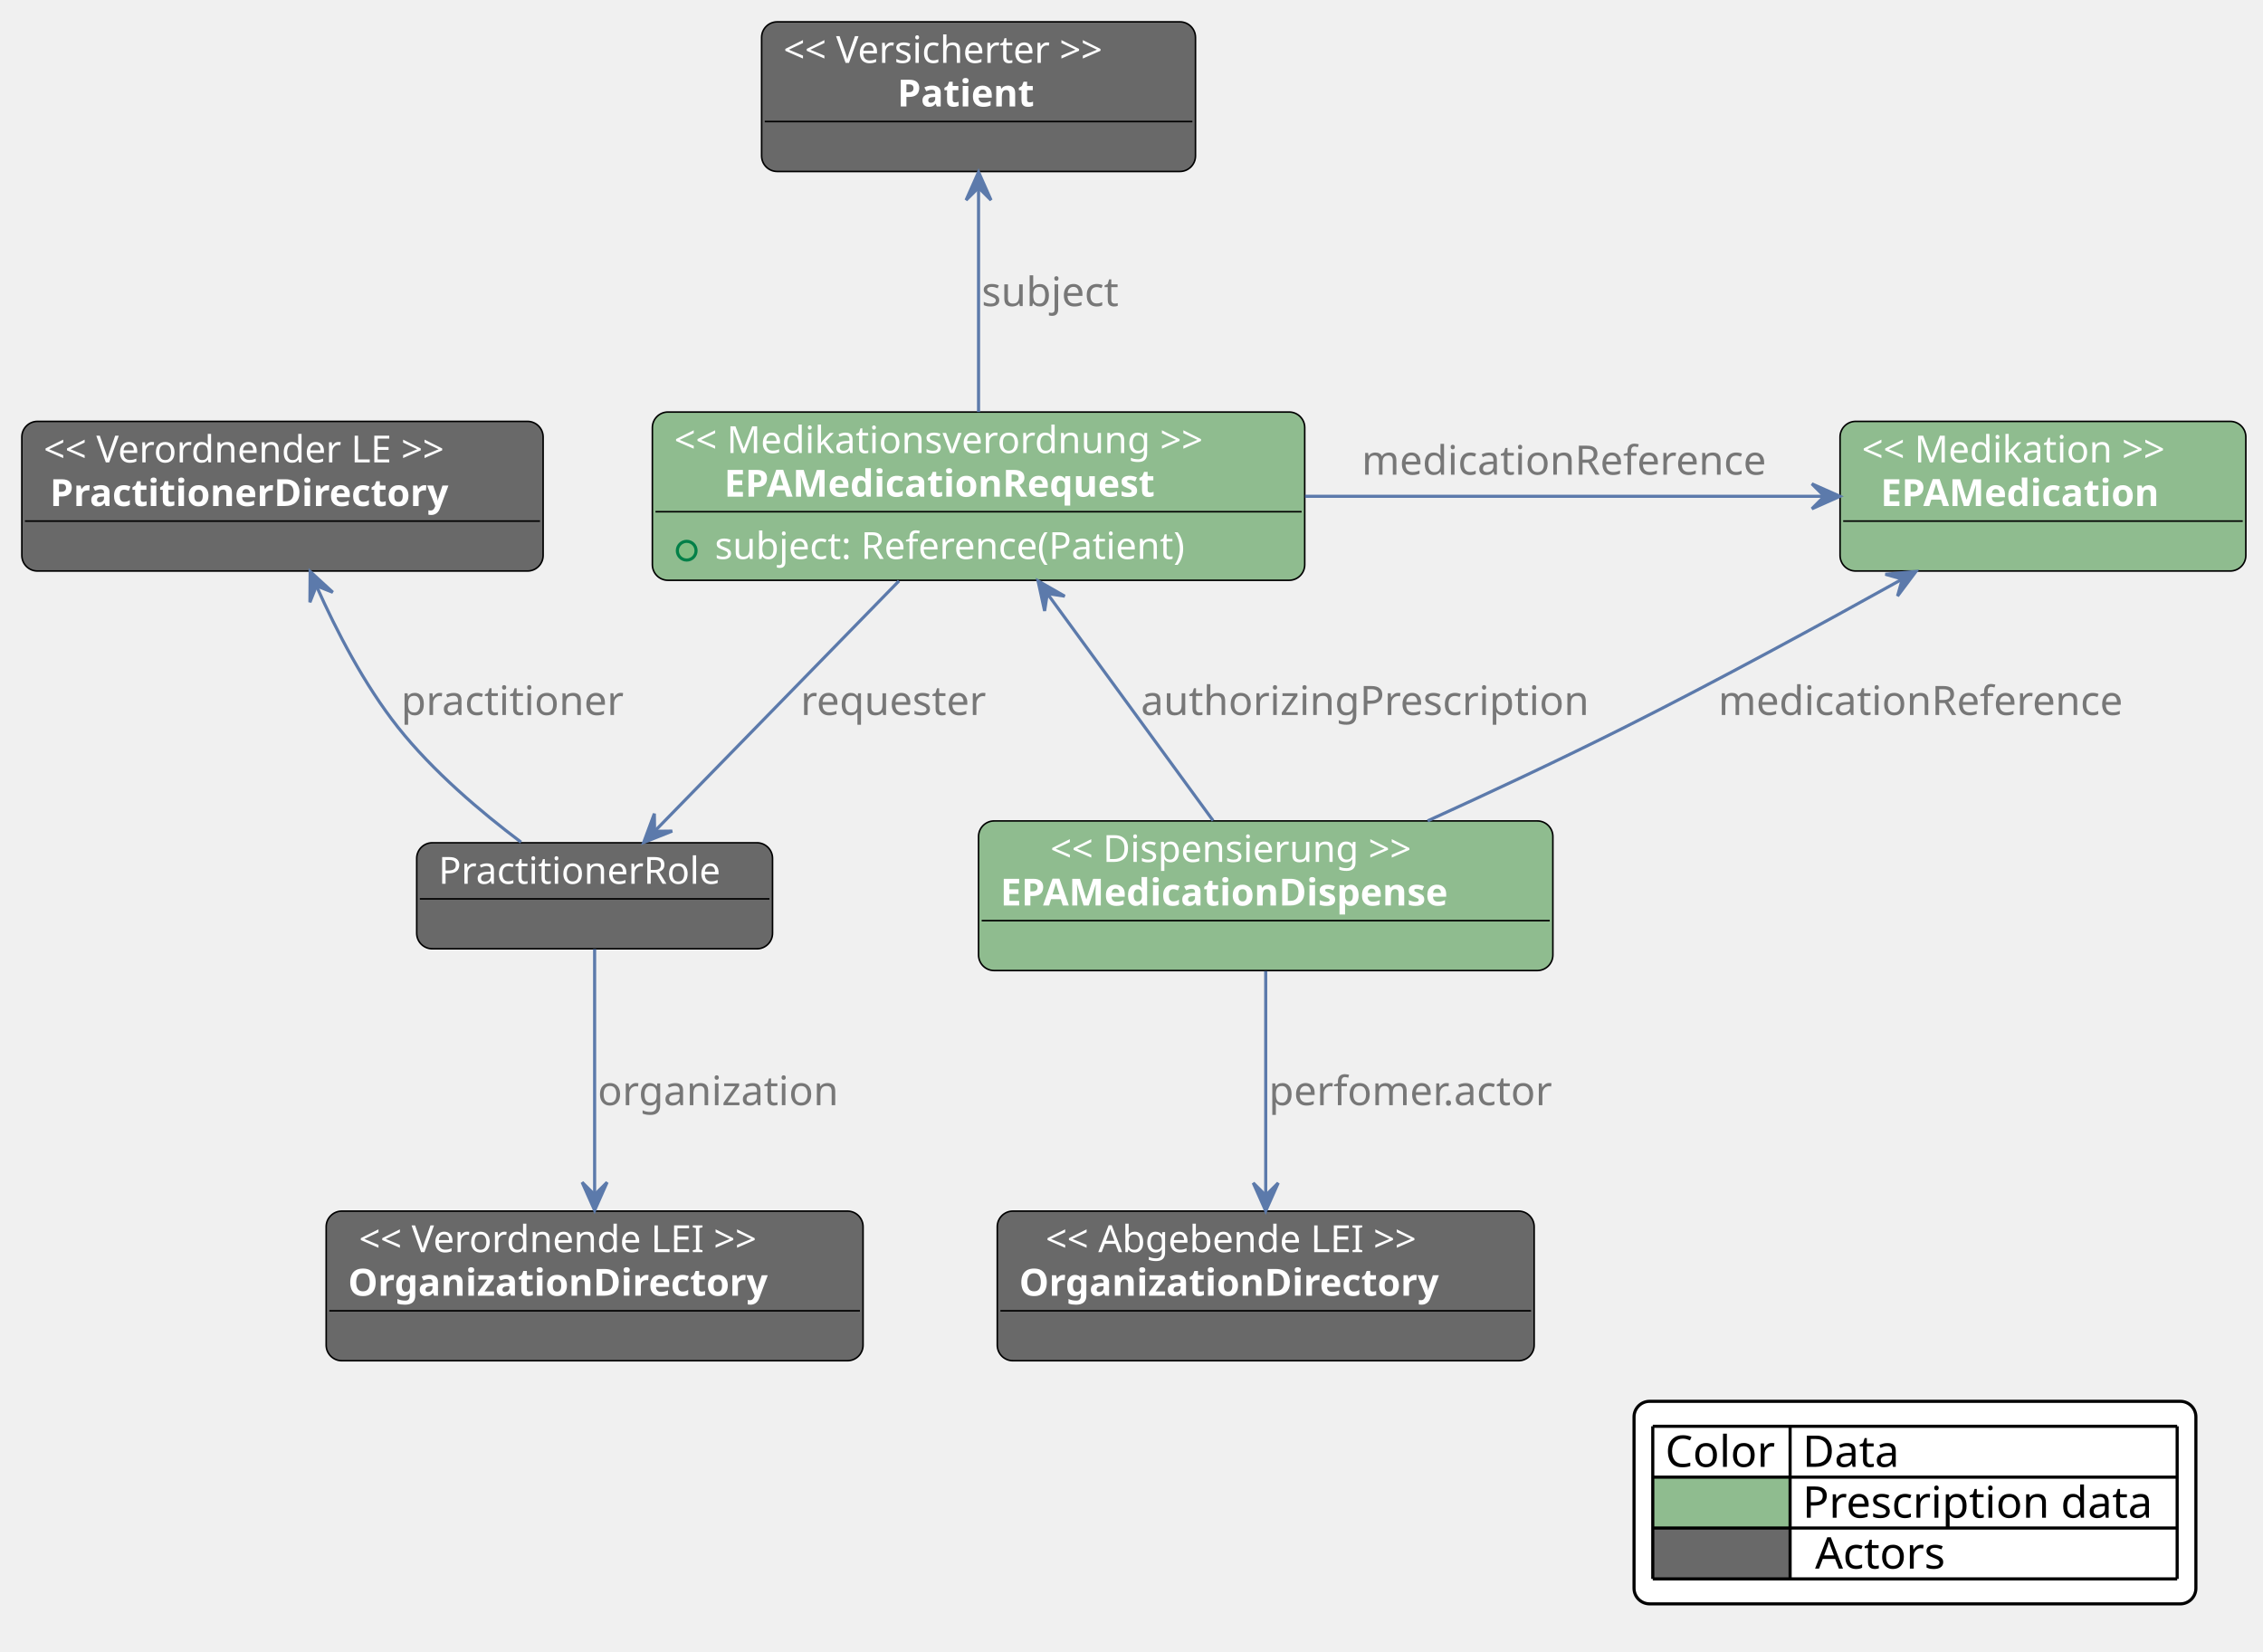
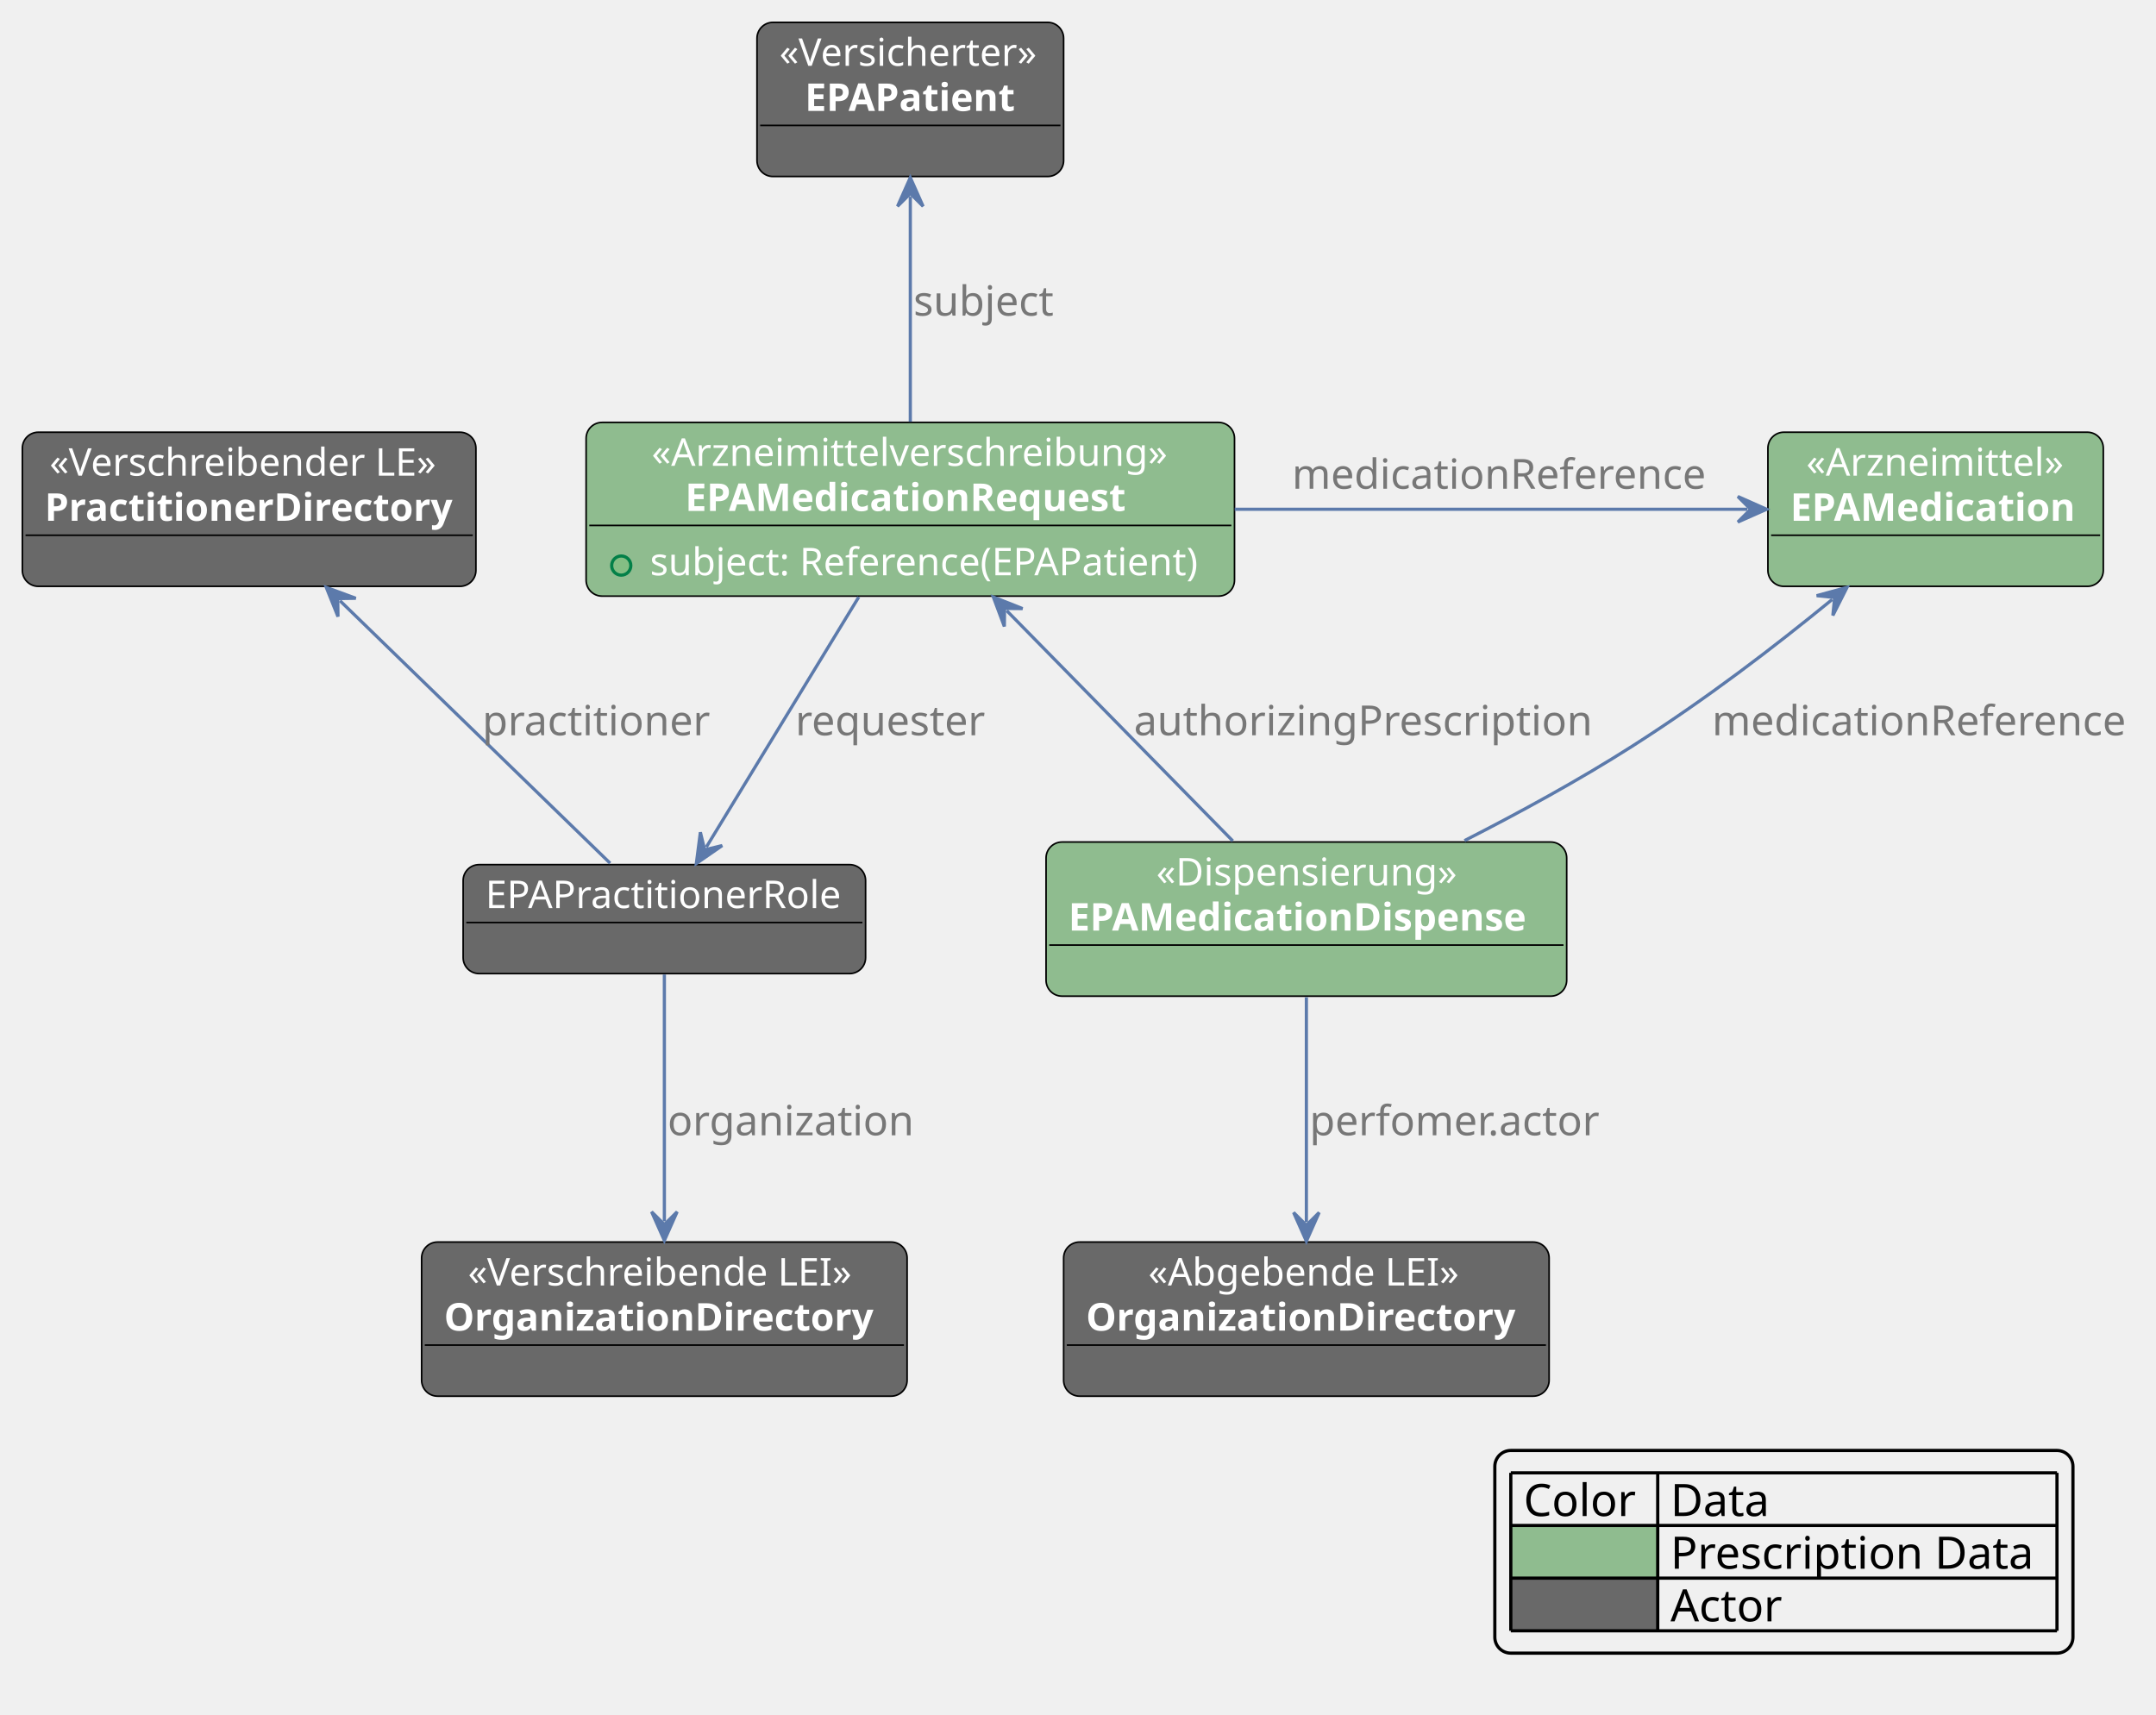
- <svg xmlns="http://www.w3.org/2000/svg" contentStyleType="text/css" height="529px" preserveAspectRatio="none" style="width:725px;height:529px;background:#FFFFFF;" version="1.1" viewBox="0 0 725 529" width="725px" zoomAndPan="magnify">
+ <svg xmlns="http://www.w3.org/2000/svg" contentStyleType="text/css" height="537px" preserveAspectRatio="none" style="width:675px;height:537px;background:#FFFFFF;" version="1.1" viewBox="0 0 675 537" width="675px" zoomAndPan="magnify">
  <defs />
  <g>
    <g id="elem_Patient">
-       <rect fill="#696969" height="47.938" rx="5" ry="5" style="stroke:#000000;stroke-width:0.5;" width="139" x="244" y="7" />
-       <text fill="#FFFFFF" font-family="sans-serif" font-size="12" lengthAdjust="spacing" textLength="125" x="251" y="20.139">&lt;&lt; Versicherter &gt;&gt;</text>
-       <text fill="#FFFFFF" font-family="sans-serif" font-size="12" font-weight="bold" lengthAdjust="spacing" textLength="52" x="287.5" y="34.107">Patient</text>
-       <line style="stroke:#000000;stroke-width:0.5;" x1="245" x2="382" y1="38.938" y2="38.938" />
+       <rect fill="#696969" height="48.266" rx="5" ry="5" style="stroke:#000000;stroke-width:0.5;" width="96" x="237" y="7" />
+       <text fill="#FFFFFF" font-family="sans-serif" font-size="12" lengthAdjust="spacing" textLength="82" x="244" y="20.602">«Versicherter»</text>
+       <text fill="#FFFFFF" font-family="sans-serif" font-size="12" font-weight="bold" lengthAdjust="spacing" textLength="66" x="252" y="34.734">EPAPatient</text>
+       <line style="stroke:#000000;stroke-width:0.5;" x1="238" x2="332" y1="39.266" y2="39.266" />
    </g>
    <g id="elem_PrescribingPractitioner">
-       <rect fill="#696969" height="47.938" rx="5" ry="5" style="stroke:#000000;stroke-width:0.5;" width="167" x="7" y="135" />
-       <text fill="#FFFFFF" font-family="sans-serif" font-size="12" lengthAdjust="spacing" textLength="153" x="14" y="148.139">&lt;&lt; Verordnender LE &gt;&gt;</text>
-       <text fill="#FFFFFF" font-family="sans-serif" font-size="12" font-weight="bold" lengthAdjust="spacing" textLength="149" x="16" y="162.107">PractitionerDirectory</text>
-       <line style="stroke:#000000;stroke-width:0.5;" x1="8" x2="173" y1="166.938" y2="166.938" />
+       <rect fill="#696969" height="48.266" rx="5" ry="5" style="stroke:#000000;stroke-width:0.5;" width="142" x="7" y="135.34" />
+       <text fill="#FFFFFF" font-family="sans-serif" font-size="12" lengthAdjust="spacing" textLength="125" x="15.5" y="148.942">«Verschreibender LE»</text>
+       <text fill="#FFFFFF" font-family="sans-serif" font-size="12" font-weight="bold" lengthAdjust="spacing" textLength="128" x="14" y="163.074">PractitionerDirectory</text>
+       <line style="stroke:#000000;stroke-width:0.5;" x1="8" x2="148" y1="167.606" y2="167.606" />
    </g>
    <g id="elem_PrescribingOrganization">
-       <rect fill="#696969" height="47.938" rx="5" ry="5" style="stroke:#000000;stroke-width:0.5;" width="172" x="104.5" y="388" />
-       <text fill="#FFFFFF" font-family="sans-serif" font-size="12" lengthAdjust="spacing" textLength="151" x="115" y="401.139">&lt;&lt; Verordnende LEI &gt;&gt;</text>
-       <text fill="#FFFFFF" font-family="sans-serif" font-size="12" font-weight="bold" lengthAdjust="spacing" textLength="158" x="111.5" y="415.107">OrganizationDirectory</text>
-       <line style="stroke:#000000;stroke-width:0.5;" x1="105.5" x2="275.5" y1="419.938" y2="419.938" />
+       <rect fill="#696969" height="48.266" rx="5" ry="5" style="stroke:#000000;stroke-width:0.5;" width="152" x="132" y="388.93" />
+       <text fill="#FFFFFF" font-family="sans-serif" font-size="12" lengthAdjust="spacing" textLength="123" x="146.5" y="402.532">«Verschreibende LEI»</text>
+       <text fill="#FFFFFF" font-family="sans-serif" font-size="12" font-weight="bold" lengthAdjust="spacing" textLength="138" x="139" y="416.664">OrganizationDirectory</text>
+       <line style="stroke:#000000;stroke-width:0.5;" x1="133" x2="283" y1="421.196" y2="421.196" />
    </g>
    <g id="elem_DispenserOrganization">
-       <rect fill="#696969" height="47.938" rx="5" ry="5" style="stroke:#000000;stroke-width:0.5;" width="172" x="319.5" y="388" />
-       <text fill="#FFFFFF" font-family="sans-serif" font-size="12" lengthAdjust="spacing" textLength="141" x="335" y="401.139">&lt;&lt; Abgebende LEI &gt;&gt;</text>
-       <text fill="#FFFFFF" font-family="sans-serif" font-size="12" font-weight="bold" lengthAdjust="spacing" textLength="158" x="326.5" y="415.107">OrganizationDirectory</text>
-       <line style="stroke:#000000;stroke-width:0.5;" x1="320.5" x2="490.5" y1="419.938" y2="419.938" />
+       <rect fill="#696969" height="48.266" rx="5" ry="5" style="stroke:#000000;stroke-width:0.5;" width="152" x="333" y="388.93" />
+       <text fill="#FFFFFF" font-family="sans-serif" font-size="12" lengthAdjust="spacing" textLength="99" x="359.5" y="402.532">«Abgebende LEI»</text>
+       <text fill="#FFFFFF" font-family="sans-serif" font-size="12" font-weight="bold" lengthAdjust="spacing" textLength="138" x="340" y="416.664">OrganizationDirectory</text>
+       <line style="stroke:#000000;stroke-width:0.5;" x1="334" x2="484" y1="421.196" y2="421.196" />
    </g>
    <g id="elem_PractionerRole">
-       <rect fill="#696969" height="33.969" rx="5" ry="5" style="stroke:#000000;stroke-width:0.5;" width="114" x="133.5" y="270" />
-       <text fill="#FFFFFF" font-family="sans-serif" font-size="12" lengthAdjust="spacing" textLength="100" x="140.5" y="283.139">PractitionerRole</text>
-       <line style="stroke:#000000;stroke-width:0.5;" x1="134.5" x2="246.5" y1="287.969" y2="287.969" />
+       <rect fill="#696969" height="34.133" rx="5" ry="5" style="stroke:#000000;stroke-width:0.5;" width="126" x="145" y="270.74" />
+       <text fill="#FFFFFF" font-family="sans-serif" font-size="12" lengthAdjust="spacing" textLength="112" x="152" y="284.342">EPAPractitionerRole</text>
+       <line style="stroke:#000000;stroke-width:0.5;" x1="146" x2="270" y1="288.873" y2="288.873" />
    </g>
    <g id="elem_Medication">
-       <rect fill="#8FBC8F" height="47.938" rx="5" ry="5" style="stroke:#000000;stroke-width:0.5;" width="130" x="589.5" y="135" />
-       <text fill="#FFFFFF" font-family="sans-serif" font-size="12" lengthAdjust="spacing" textLength="116" x="596.5" y="148.139">&lt;&lt; Medikation &gt;&gt;</text>
-       <text fill="#FFFFFF" font-family="sans-serif" font-size="12" font-weight="bold" lengthAdjust="spacing" textLength="104" x="602.5" y="162.107">EPAMedication</text>
-       <line style="stroke:#000000;stroke-width:0.5;" x1="590.5" x2="718.5" y1="166.938" y2="166.938" />
+       <rect fill="#8FBC8F" height="48.266" rx="5" ry="5" style="stroke:#000000;stroke-width:0.5;" width="105" x="553.5" y="135.34" />
+       <text fill="#FFFFFF" font-family="sans-serif" font-size="12" lengthAdjust="spacing" textLength="81" x="565.5" y="148.942">«Arzneimittel»</text>
+       <text fill="#FFFFFF" font-family="sans-serif" font-size="12" font-weight="bold" lengthAdjust="spacing" textLength="91" x="560.5" y="163.074">EPAMedication</text>
+       <line style="stroke:#000000;stroke-width:0.5;" x1="554.5" x2="657.5" y1="167.606" y2="167.606" />
    </g>
    <g id="elem_MedicationRequest">
-       <rect fill="#8FBC8F" height="53.906" rx="5" ry="5" style="stroke:#000000;stroke-width:0.5;" width="209" x="209" y="132" />
-       <text fill="#FFFFFF" font-family="sans-serif" font-size="12" lengthAdjust="spacing" textLength="195" x="216" y="145.139">&lt;&lt; Medikationsverordnung &gt;&gt;</text>
-       <text fill="#FFFFFF" font-family="sans-serif" font-size="12" font-weight="bold" lengthAdjust="spacing" textLength="163" x="232" y="159.107">EPAMedicationRequest</text>
-       <line style="stroke:#000000;stroke-width:0.5;" x1="210" x2="417" y1="163.938" y2="163.938" />
-       <ellipse cx="220" cy="176.422" fill="#84BE84" rx="3" ry="3" style="stroke:#038048;stroke-width:1.0;" />
-       <text fill="#FFFFFF" font-family="sans-serif" font-size="12" lengthAdjust="spacing" textLength="173" x="229" y="179.076">subject: Reference(Patient)</text>
+       <rect fill="#8FBC8F" height="54.398" rx="5" ry="5" style="stroke:#000000;stroke-width:0.5;" width="203" x="183.5" y="132.27" />
+       <text fill="#FFFFFF" font-family="sans-serif" font-size="12" lengthAdjust="spacing" textLength="162" x="204" y="145.872">«Arzneimittelverschreibung»</text>
+       <text fill="#FFFFFF" font-family="sans-serif" font-size="12" font-weight="bold" lengthAdjust="spacing" textLength="141" x="214.5" y="160.004">EPAMedicationRequest</text>
+       <line style="stroke:#000000;stroke-width:0.5;" x1="184.5" x2="385.5" y1="164.536" y2="164.536" />
+       <ellipse cx="194.5" cy="177.102" fill="#84BE84" rx="3" ry="3" style="stroke:#038048;stroke-width:1.0;" />
+       <text fill="#FFFFFF" font-family="sans-serif" font-size="12" lengthAdjust="spacing" textLength="177" x="203.5" y="180.137">subject: Reference(EPAPatient)</text>
    </g>
    <g id="elem_MedicationDispense">
-       <rect fill="#8FBC8F" height="47.938" rx="5" ry="5" style="stroke:#000000;stroke-width:0.5;" width="184" x="313.5" y="263" />
-       <text fill="#FFFFFF" font-family="sans-serif" font-size="12" lengthAdjust="spacing" textLength="138" x="336.5" y="276.139">&lt;&lt; Dispensierung &gt;&gt;</text>
-       <text fill="#FFFFFF" font-family="sans-serif" font-size="12" font-weight="bold" lengthAdjust="spacing" textLength="170" x="320.5" y="290.107">EPAMedicationDispense</text>
-       <line style="stroke:#000000;stroke-width:0.5;" x1="314.5" x2="496.5" y1="294.938" y2="294.938" />
+       <rect fill="#8FBC8F" height="48.266" rx="5" ry="5" style="stroke:#000000;stroke-width:0.5;" width="163" x="327.5" y="263.67" />
+       <text fill="#FFFFFF" font-family="sans-serif" font-size="12" lengthAdjust="spacing" textLength="94" x="362" y="277.272">«Dispensierung»</text>
+       <text fill="#FFFFFF" font-family="sans-serif" font-size="12" font-weight="bold" lengthAdjust="spacing" textLength="149" x="334.5" y="291.404">EPAMedicationDispense</text>
+       <line style="stroke:#000000;stroke-width:0.5;" x1="328.5" x2="489.5" y1="295.936" y2="295.936" />
    </g>
    <g id="link_Patient_MedicationRequest">
-       <path codeLine="26" d="M313.5,60.12 C313.5,81.62 313.5,111.04 313.5,131.99 " fill="none" id="Patient-backto-MedicationRequest" style="stroke:#5C7AAB;stroke-width:1.0;" />
-       <polygon fill="#5C7AAB" points="313.5,55.11,309.5,64.11,313.5,60.11,317.5,64.11,313.5,55.11" style="stroke:#5C7AAB;stroke-width:1.0;" />
-       <text fill="#777777" font-family="sans-serif" font-size="13" lengthAdjust="spacing" textLength="46" x="314.5" y="98.067">subject</text>
+       <path codeLine="26" d="M285,61.6 C285,83.3 285,109.49 285,132.07 " fill="none" id="Patient-backto-MedicationRequest" style="stroke:#5C7AAB;stroke-width:1.0;" />
+       <polygon fill="#5C7AAB" points="285,55.6,281,64.6,285,60.6,289,64.6,285,55.6" style="stroke:#5C7AAB;stroke-width:1.0;" />
+       <text fill="#777777" font-family="sans-serif" font-size="13" lengthAdjust="spacing" textLength="46" x="286" y="98.838">subject</text>
    </g>
    <g id="link_MedicationRequest_Medication">
-       <path codeLine="27" d="M418.13,159 C472.06,159 536.38,159 584.3,159 " fill="none" id="MedicationRequest-to-Medication" style="stroke:#5C7AAB;stroke-width:1.0;" />
-       <polygon fill="#5C7AAB" points="589.47,159,580.47,155,584.47,159,580.47,163,589.47,159" style="stroke:#5C7AAB;stroke-width:1.0;" />
-       <text fill="#777777" font-family="sans-serif" font-size="13" lengthAdjust="spacing" textLength="135" x="436.25" y="152.067">medicationReference</text>
+       <path codeLine="27" d="M386.57,159.47 C441.85,159.47 501.97,159.47 547.08,159.47 " fill="none" id="MedicationRequest-to-Medication" style="stroke:#5C7AAB;stroke-width:1.0;" />
+       <polygon fill="#5C7AAB" points="553.08,159.47,544.08,155.47,548.08,159.47,544.08,163.47,553.08,159.47" style="stroke:#5C7AAB;stroke-width:1.0;" />
+       <text fill="#777777" font-family="sans-serif" font-size="13" lengthAdjust="spacing" textLength="131" x="404.5" y="153.038">medicationReference</text>
    </g>
    <g id="link_MedicationRequest_PractionerRole">
-       <path codeLine="28" d="M288.01,186.11 C264.73,209.96 230.82,244.7 209.74,266.29 " fill="none" id="MedicationRequest-to-PractionerRole" style="stroke:#5C7AAB;stroke-width:1.0;" />
-       <polygon fill="#5C7AAB" points="206.21,269.9,215.359,266.253,209.702,266.322,209.634,260.666,206.21,269.9" style="stroke:#5C7AAB;stroke-width:1.0;" />
-       <text fill="#777777" font-family="sans-serif" font-size="13" lengthAdjust="spacing" textLength="62" x="256.5" y="229.067">requester</text>
+       <path codeLine="28" d="M268.86,186.95 C253.51,212.13 234.032,244.086 221.132,265.256 " fill="none" id="MedicationRequest-to-PractionerRole" style="stroke:#5C7AAB;stroke-width:1.0;" />
+       <polygon fill="#5C7AAB" points="218.01,270.38,226.109,264.776,220.612,266.11,219.277,260.613,218.01,270.38" style="stroke:#5C7AAB;stroke-width:1.0;" />
+       <text fill="#777777" font-family="sans-serif" font-size="13" lengthAdjust="spacing" textLength="59" x="249" y="230.238">requester</text>
    </g>
    <g id="link_PrescribingPractitioner_PractionerRole">
-       <path codeLine="30" d="M101.42,187.83 C107.8,202.15 116.72,219.39 127.5,233 C138.69,247.11 154.12,260.17 166.92,269.8 " fill="none" id="PrescribingPractitioner-backto-PractionerRole" style="stroke:#5C7AAB;stroke-width:1.0;" />
-       <polygon fill="#5C7AAB" points="99.36,183.1,99.291,192.949,101.359,187.683,106.624,189.75,99.36,183.1" style="stroke:#5C7AAB;stroke-width:1.0;" />
-       <text fill="#777777" font-family="sans-serif" font-size="13" lengthAdjust="spacing" textLength="73" x="128.5" y="229.067">practitioner</text>
+       <path codeLine="30" d="M106.453,188.121 C132.293,213.231 168.33,248.25 191.02,270.3 " fill="none" id="PrescribingPractitioner-backto-PractionerRole" style="stroke:#5C7AAB;stroke-width:1.0;" />
+       <polygon fill="#5C7AAB" points="102.15,183.94,105.817,193.081,105.736,187.424,111.392,187.344,102.15,183.94" style="stroke:#5C7AAB;stroke-width:1.0;" />
+       <text fill="#777777" font-family="sans-serif" font-size="13" lengthAdjust="spacing" textLength="73" x="151" y="230.238">practitioner</text>
    </g>
    <g id="link_PractionerRole_PrescribingOrganization">
-       <path codeLine="31" d="M190.5,304.08 C190.5,324.02 190.5,358.35 190.5,382.73 " fill="none" id="PractionerRole-to-PrescribingOrganization" style="stroke:#5C7AAB;stroke-width:1.0;" />
-       <polygon fill="#5C7AAB" points="190.5,387.77,194.5,378.77,190.5,382.77,186.5,378.77,190.5,387.77" style="stroke:#5C7AAB;stroke-width:1.0;" />
-       <text fill="#777777" font-family="sans-serif" font-size="13" lengthAdjust="spacing" textLength="79" x="191.5" y="354.067">organization</text>
+       <path codeLine="31" d="M208,305.17 C208,326.52 208,358.02 208,382.45 " fill="none" id="PractionerRole-to-PrescribingOrganization" style="stroke:#5C7AAB;stroke-width:1.0;" />
+       <polygon fill="#5C7AAB" points="208,388.45,212,379.45,208,383.45,204,379.45,208,388.45" style="stroke:#5C7AAB;stroke-width:1.0;" />
+       <text fill="#777777" font-family="sans-serif" font-size="13" lengthAdjust="spacing" textLength="79" x="209" y="355.498">organization</text>
    </g>
    <g id="link_Medication_MedicationDispense">
-       <path codeLine="33" d="M609.42,185.54 C583.61,199.91 550.49,217.94 520.5,233 C500.07,243.26 477.26,253.93 457.37,262.98 " fill="none" id="Medication-backto-MedicationDispense" style="stroke:#5C7AAB;stroke-width:1.0;" />
-       <polygon fill="#5C7AAB" points="613.82,183.08,604.012,183.979,609.455,185.519,607.915,190.962,613.82,183.08" style="stroke:#5C7AAB;stroke-width:1.0;" />
-       <text fill="#777777" font-family="sans-serif" font-size="13" lengthAdjust="spacing" textLength="135" x="550.5" y="229.067">medicationReference</text>
+       <path codeLine="33" d="M573.623,187.726 C555.163,202.806 534.69,218.54 511,233.67 C494.42,244.25 475.5,254.56 458.5,263.23 " fill="none" id="Medication-backto-MedicationDispense" style="stroke:#5C7AAB;stroke-width:1.0;" />
+       <polygon fill="#5C7AAB" points="578.27,183.93,568.769,186.526,574.398,187.093,573.831,192.722,578.27,183.93" style="stroke:#5C7AAB;stroke-width:1.0;" />
+       <text fill="#777777" font-family="sans-serif" font-size="13" lengthAdjust="spacing" textLength="131" x="536" y="230.238">medicationReference</text>
    </g>
    <g id="link_MedicationRequest_MedicationDispense">
-       <path codeLine="34" d="M335.54,190.18 C351.84,212.51 373.71,242.46 388.63,262.89 " fill="none" id="MedicationRequest-backto-MedicationDispense" style="stroke:#5C7AAB;stroke-width:1.0;" />
-       <polygon fill="#5C7AAB" points="332.56,186.11,334.661,195.732,335.519,190.141,341.11,190.998,332.56,186.11" style="stroke:#5C7AAB;stroke-width:1.0;" />
-       <text fill="#777777" font-family="sans-serif" font-size="13" lengthAdjust="spacing" textLength="146" x="365.5" y="229.067">authorizingPrescription</text>
+       <path codeLine="34" d="M315.193,191.232 C337.353,213.812 364.7,241.67 385.96,263.33 " fill="none" id="MedicationRequest-backto-MedicationDispense" style="stroke:#5C7AAB;stroke-width:1.0;" />
+       <polygon fill="#5C7AAB" points="310.99,186.95,314.439,196.175,314.492,190.519,320.149,190.572,310.99,186.95" style="stroke:#5C7AAB;stroke-width:1.0;" />
+       <text fill="#777777" font-family="sans-serif" font-size="13" lengthAdjust="spacing" textLength="147" x="355" y="230.238">authorizingPrescription</text>
    </g>
    <g id="link_MedicationDispense_DispenserOrganization">
-       <path codeLine="35" d="M405.5,311.14 C405.5,331.49 405.5,361.19 405.5,382.91 " fill="none" id="MedicationDispense-to-DispenserOrganization" style="stroke:#5C7AAB;stroke-width:1.0;" />
-       <polygon fill="#5C7AAB" points="405.5,387.97,409.5,378.97,405.5,382.97,401.5,378.97,405.5,387.97" style="stroke:#5C7AAB;stroke-width:1.0;" />
-       <text fill="#777777" font-family="sans-serif" font-size="13" lengthAdjust="spacing" textLength="96" x="406.5" y="354.067">perfomer.actor</text>
+       <path codeLine="35" d="M409,312.28 C409,334.21 409,360.77 409,382.68 " fill="none" id="MedicationDispense-to-DispenserOrganization" style="stroke:#5C7AAB;stroke-width:1.0;" />
+       <polygon fill="#5C7AAB" points="409,388.68,413,379.68,409,383.68,405,379.68,409,388.68" style="stroke:#5C7AAB;stroke-width:1.0;" />
+       <text fill="#777777" font-family="sans-serif" font-size="13" lengthAdjust="spacing" textLength="93" x="410" y="355.498">perfomer.actor</text>
    </g>
-     <rect fill="#FFFFFF" height="64.891" id="_legend" rx="5" ry="5" style="stroke:#000000;stroke-width:1.0;" width="180" x="523.5" y="448.938" />
-     <text fill="#000000" font-family="sans-serif" font-size="14" lengthAdjust="spacing" textLength="36" x="533.5" y="469.933">Color</text>
-     <text fill="#000000" font-family="sans-serif" font-size="14" lengthAdjust="spacing" textLength="32" x="577.5" y="469.933">Data</text>
-     <rect fill="#8FBC8F" height="16.297" style="stroke:none;stroke-width:1.0;" width="44" x="529.5" y="473.234" />
-     <text fill="#000000" font-family="sans-serif" font-size="14" lengthAdjust="spacing" textLength="4" x="529.5" y="486.229"> </text>
-     <text fill="#000000" font-family="sans-serif" font-size="14" lengthAdjust="spacing" textLength="116" x="577.5" y="486.229">Prescription data</text>
-     <rect fill="#696969" height="16.297" style="stroke:none;stroke-width:1.0;" width="44" x="529.5" y="489.531" />
-     <text fill="#000000" font-family="sans-serif" font-size="14" lengthAdjust="spacing" textLength="4" x="529.5" y="502.526"> </text>
-     <text fill="#000000" font-family="sans-serif" font-size="14" lengthAdjust="spacing" textLength="44" x="581.5" y="502.526">Actors</text>
-     <line style="stroke:#000000;stroke-width:1.0;" x1="529.5" x2="697.5" y1="456.938" y2="456.938" />
-     <line style="stroke:#000000;stroke-width:1.0;" x1="529.5" x2="697.5" y1="473.234" y2="473.234" />
-     <line style="stroke:#000000;stroke-width:1.0;" x1="529.5" x2="697.5" y1="489.531" y2="489.531" />
-     <line style="stroke:#000000;stroke-width:1.0;" x1="529.5" x2="697.5" y1="505.828" y2="505.828" />
-     <line style="stroke:#000000;stroke-width:1.0;" x1="529.5" x2="529.5" y1="456.938" y2="505.828" />
-     <line style="stroke:#000000;stroke-width:1.0;" x1="573.5" x2="573.5" y1="456.938" y2="505.828" />
-     <line style="stroke:#000000;stroke-width:1.0;" x1="697.5" x2="697.5" y1="456.938" y2="505.828" />
+     <rect fill="none" height="63.465" id="_legend" rx="5" ry="5" style="stroke:#000000;stroke-width:1.0;" width="181" x="468" y="454.196" />
+     <text fill="#000000" font-family="sans-serif" font-size="14" lengthAdjust="spacing" textLength="38" x="477" y="474.731">Color</text>
+     <text fill="#000000" font-family="sans-serif" font-size="14" lengthAdjust="spacing" textLength="31" x="523" y="474.731">Data</text>
+     <rect fill="#8FBC8F" height="16.488" style="stroke:none;stroke-width:1.0;" width="46" x="473" y="477.684" />
+     <text fill="#000000" font-family="sans-serif" font-size="14" lengthAdjust="spacing" textLength="4" x="473" y="491.219"> </text>
+     <text fill="#000000" font-family="sans-serif" font-size="14" lengthAdjust="spacing" textLength="117" x="523" y="491.219">Prescription Data</text>
+     <rect fill="#696969" height="16.488" style="stroke:none;stroke-width:1.0;" width="46" x="473" y="494.172" />
+     <text fill="#000000" font-family="sans-serif" font-size="14" lengthAdjust="spacing" textLength="4" x="473" y="507.707"> </text>
+     <text fill="#000000" font-family="sans-serif" font-size="14" lengthAdjust="spacing" textLength="37" x="523" y="507.707">Actor</text>
+     <line style="stroke:#000000;stroke-width:1.0;" x1="473" x2="644" y1="461.196" y2="461.196" />
+     <line style="stroke:#000000;stroke-width:1.0;" x1="473" x2="644" y1="477.684" y2="477.684" />
+     <line style="stroke:#000000;stroke-width:1.0;" x1="473" x2="644" y1="494.172" y2="494.172" />
+     <line style="stroke:#000000;stroke-width:1.0;" x1="473" x2="644" y1="510.661" y2="510.661" />
+     <line style="stroke:#000000;stroke-width:1.0;" x1="473" x2="473" y1="461.196" y2="510.661" />
+     <line style="stroke:#000000;stroke-width:1.0;" x1="519" x2="519" y1="461.196" y2="510.661" />
+     <line style="stroke:#000000;stroke-width:1.0;" x1="644" x2="644" y1="461.196" y2="510.661" />
  </g>
</svg>
